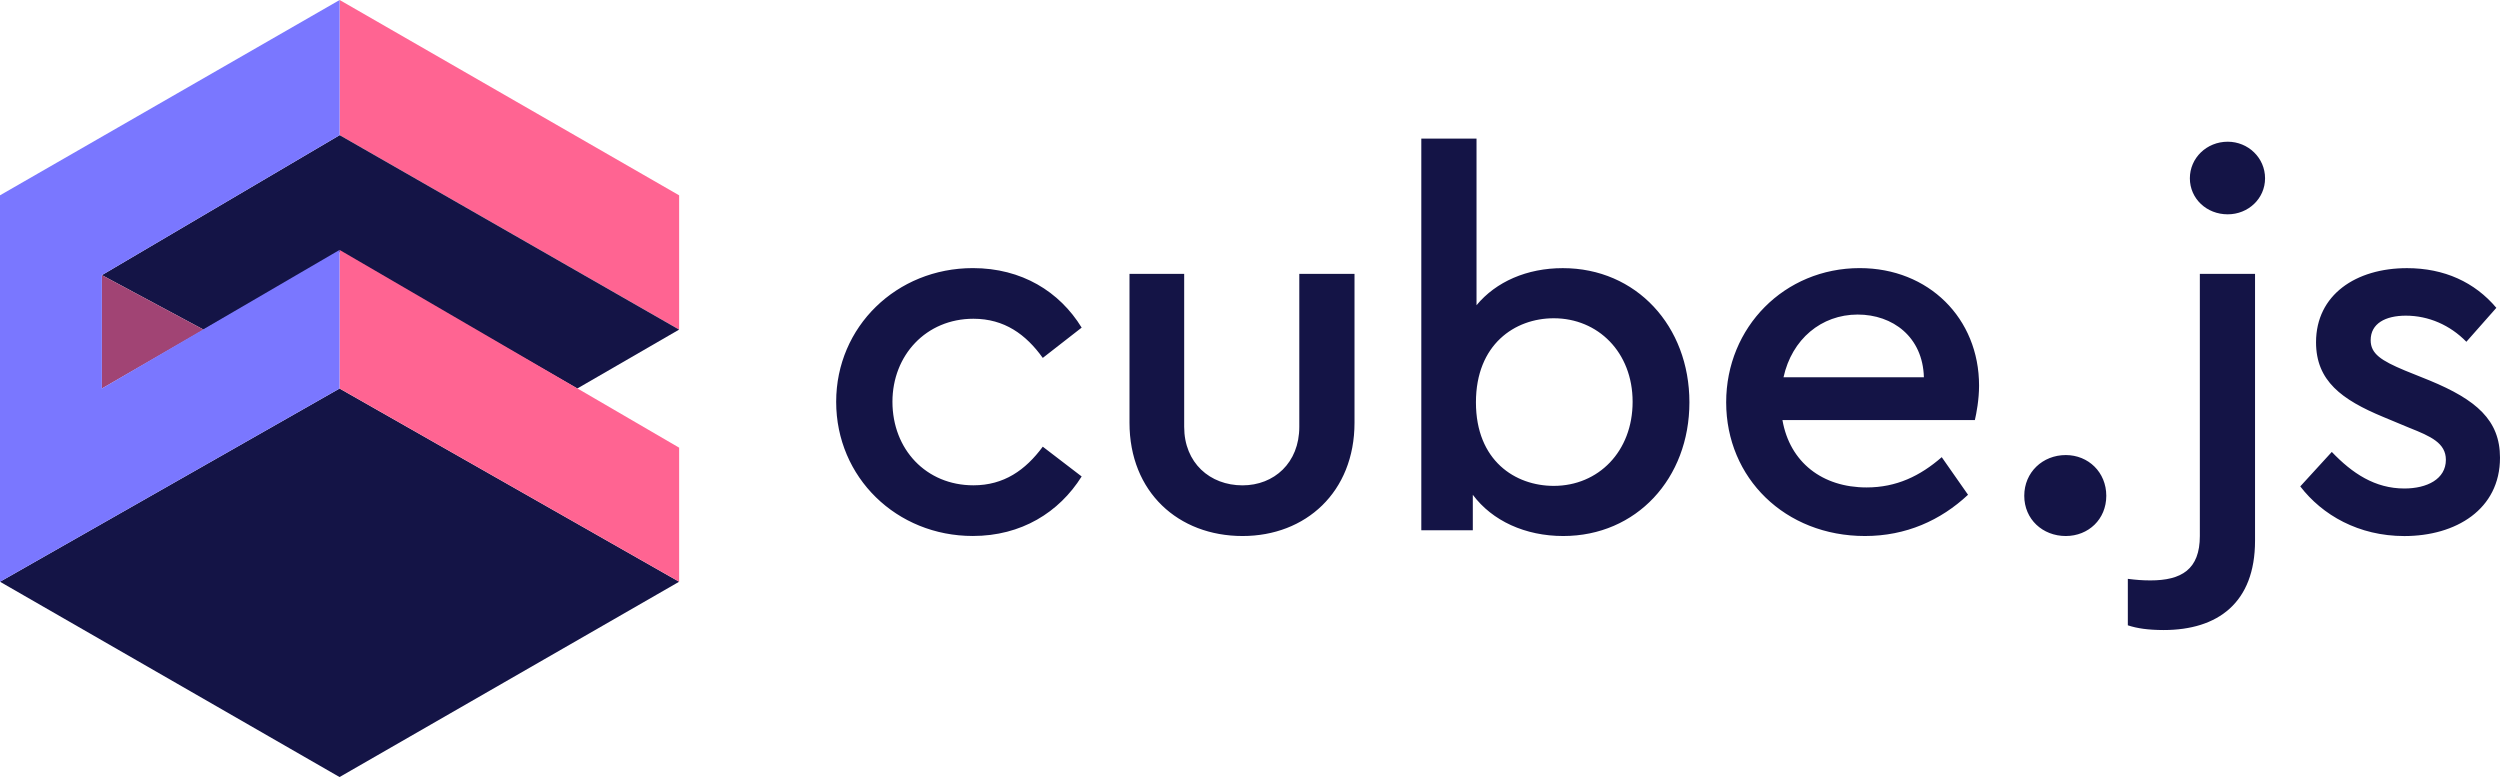
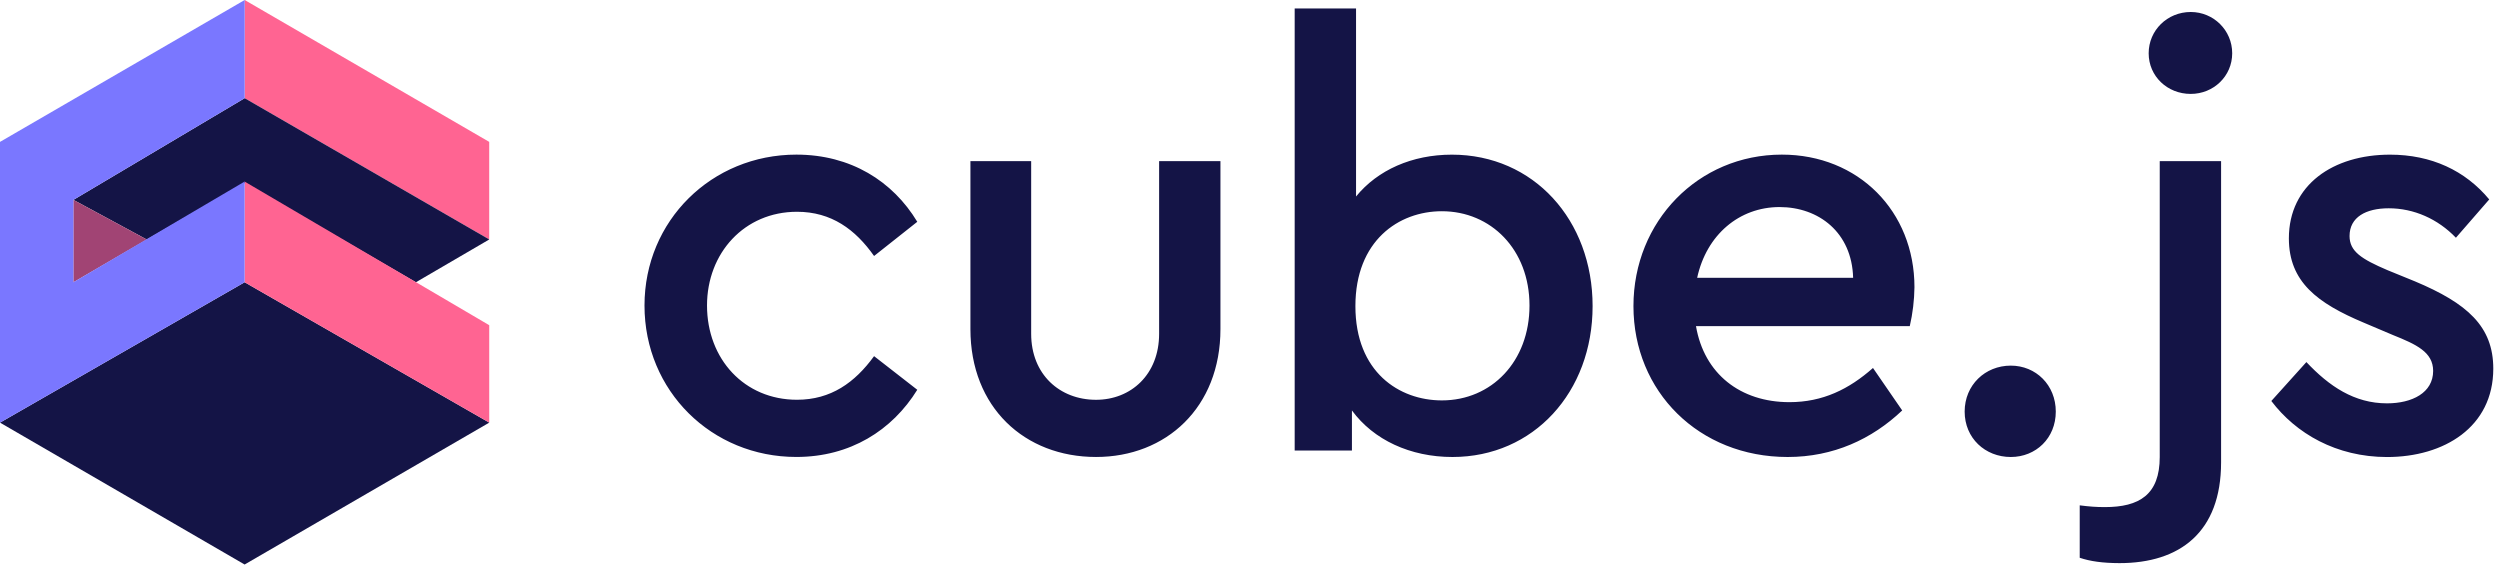
- <svg xmlns="http://www.w3.org/2000/svg" width="128" height="40" fill="none">
-   <path d="M34.77 10L17.39 0v6.92l17.382 9.956V10z" fill="#FF6492" />
-   <path d="M34.77 16.876l-5.214 3.016-12.17-6.989-6.955 3.979-5.215-2.796L17.389 6.92l17.382 9.957z" fill="#141446" />
-   <path d="M10.431 16.882l-5.215-2.796v5.806l5.215-3.01z" fill="#A14474" />
-   <path d="M0 29.785l17.385-9.892 17.386 9.892-17.386 10L0 29.785z" fill="#141446" />
-   <path d="M34.77 22.92L17.386 12.795v7.096l17.386 9.893v-6.866z" fill="#FF6492" />
-   <path d="M5.216 19.892v-5.806l12.173-7.167V0L0 10v19.785l17.385-9.893v-7.096l-12.17 7.096z" fill="#7A77FF" />
-   <path d="M42.812 20.572c0-3.85 3.096-6.845 6.998-6.845 2.503 0 4.44 1.203 5.571 3.047l-1.991 1.551c-.862-1.203-1.965-2.005-3.552-2.005-2.423 0-4.145 1.872-4.145 4.25 0 2.433 1.722 4.278 4.145 4.278 1.56 0 2.664-.775 3.552-1.978l1.991 1.525c-1.157 1.844-3.096 3.047-5.571 3.047-3.902.002-6.998-2.994-6.998-6.87zm15.018 1.07v-7.62h2.8v7.834c0 1.844 1.317 2.994 2.987 2.994 1.615 0 2.907-1.15 2.907-2.994v-7.834h2.827v7.62c0 3.557-2.503 5.802-5.732 5.802-3.285 0-5.789-2.245-5.789-5.802zm28.668-1.043c0 3.903-2.719 6.845-6.46 6.845-1.939 0-3.635-.774-4.63-2.111v1.818h-2.637V7.097h2.827v8.53c.996-1.204 2.584-1.898 4.414-1.898 3.767-.002 6.486 2.966 6.486 6.87zm-2.908-.026c0-2.541-1.776-4.278-4.038-4.278-1.991 0-3.984 1.338-3.984 4.305 0 2.994 2.019 4.277 3.984 4.277 2.288 0 4.038-1.764 4.038-4.304zm17.523.936h-9.852c.378 2.165 2.046 3.448 4.306 3.448 1.535 0 2.745-.588 3.85-1.55l1.346 1.925c-1.4 1.31-3.177 2.112-5.276 2.112-4.09 0-7.107-2.968-7.107-6.846 0-3.85 2.988-6.871 6.838-6.871 3.526 0 6.11 2.567 6.11 6.015 0 .723-.135 1.42-.215 1.767zm-9.797-2.194h7.187c-.055-2.06-1.588-3.21-3.392-3.21-1.858.003-3.365 1.258-3.795 3.21zm12.326 6.069c0-1.203.943-2.085 2.126-2.085 1.157 0 2.074.882 2.074 2.085 0 1.204-.915 2.06-2.074 2.06-1.183 0-2.126-.856-2.126-2.06zm5.303 6.633v-2.38c.43.054.753.08 1.157.08 1.587 0 2.53-.56 2.53-2.273V14.022h2.826v13.664c0 3.18-1.91 4.572-4.683 4.572-.78-.002-1.346-.082-1.83-.242zm3.176-22.889c0-1.041.862-1.872 1.939-1.872 1.049 0 1.911.829 1.911 1.872 0 1.042-.862 1.845-1.911 1.845-1.077.002-1.939-.8-1.939-1.845zm5.652 15.776l1.615-1.765c1.049 1.096 2.208 1.872 3.715 1.872 1.158 0 2.126-.48 2.126-1.47 0-.857-.78-1.204-1.856-1.631l-1.347-.561c-2.125-.882-3.445-1.844-3.445-3.824 0-2.433 2.045-3.796 4.657-3.796 1.911 0 3.472.722 4.575 2.032l-1.535 1.738c-.834-.856-1.939-1.337-3.096-1.337-1.049 0-1.804.4-1.804 1.257 0 .695.538 1.042 1.75 1.55l1.265.51c2.395.99 3.607 2.031 3.607 3.957 0 2.647-2.26 4.01-4.899 4.01-2.34-.002-4.197-1.072-5.328-2.543z" fill="#141446" />
+ <svg xmlns="http://www.w3.org/2000/svg" fill="none" viewBox="0 0 124 28">
+   <defs />
+   <path fill="#FF6492" d="M24.266 7.038L12.135 0v4.87l12.13 7.007v-4.84z" />
+   <path fill="#141446" d="M24.267 11.877L20.628 14l-8.494-4.919-4.853 2.8-3.64-1.967 8.495-5.044 12.131 7.007z" />
+   <path fill="#A14474" d="M7.28 11.881L3.64 9.914V14l3.64-2.119z" />
+   <path fill="#141446" d="M0 20.962L12.133 14l12.134 6.962L12.133 28 0 20.962z" />
+   <path fill="#FF6492" d="M24.266 16.13L12.133 9.005V14l12.133 6.962V16.13z" />
+   <path fill="#7A77FF" d="M3.64 14V9.914l8.496-5.044V0L0 7.038v13.924L12.133 14V9.005L3.64 14z" />
+   <path fill="#141446" d="M31.967 15.154c0-4.21 3.333-7.485 7.533-7.485 2.695 0 4.78 1.316 5.997 3.332l-2.143 1.696c-.928-1.316-2.115-2.193-3.824-2.193-2.608 0-4.462 2.046-4.462 4.648 0 2.66 1.854 4.676 4.462 4.676 1.68 0 2.868-.847 3.824-2.163l2.143 1.668c-1.246 2.016-3.333 3.332-5.997 3.332-4.2.002-7.533-3.274-7.533-7.511zM48.133 16.323V7.992h3.013v8.565c0 2.016 1.418 3.273 3.216 3.273 1.738 0 3.13-1.257 3.13-3.273V7.992h3.042v8.331c0 3.889-2.695 6.343-6.17 6.343-3.536 0-6.231-2.454-6.231-6.343zM78.993 15.182c0 4.268-2.926 7.485-6.953 7.485-2.087 0-3.913-.847-4.984-2.309v1.988h-2.84V.42h3.044v9.326c1.072-1.316 2.781-2.075 4.751-2.075 4.056-.002 6.982 3.243 6.982 7.511zm-3.13-.028c0-2.778-1.912-4.677-4.347-4.677-2.143 0-4.288 1.462-4.288 4.707 0 3.273 2.173 4.676 4.288 4.676 2.464 0 4.347-1.928 4.347-4.706zM94.725 16.177H84.121c.406 2.368 2.202 3.77 4.635 3.77 1.652 0 2.954-.643 4.144-1.695l1.449 2.106c-1.508 1.431-3.42 2.309-5.68 2.309-4.403 0-7.65-3.245-7.65-7.485 0-4.21 3.217-7.513 7.36-7.513 3.796 0 6.578 2.806 6.578 6.577a9.16 9.16 0 01-.232 1.931zm-10.546-2.398h7.736c-.058-2.252-1.708-3.509-3.65-3.509-2 .002-3.623 1.375-4.086 3.509zM97.447 20.415c0-1.316 1.015-2.28 2.288-2.28 1.246 0 2.232.964 2.232 2.28 0 1.315-.984 2.252-2.231 2.252-1.274 0-2.289-.937-2.289-2.252zM103.154 27.666v-2.601c.463.059.811.087 1.246.087 1.709 0 2.723-.613 2.723-2.485V7.992h3.043v14.939c0 3.478-2.057 5-5.041 5-.84-.003-1.449-.09-1.971-.265zm3.42-25.024c0-1.14.927-2.047 2.087-2.047 1.129 0 2.056.905 2.056 2.047 0 1.139-.927 2.016-2.056 2.016-1.16.002-2.087-.875-2.087-2.016zM112.658 19.889l1.739-1.93c1.129 1.199 2.377 2.047 3.999 2.047 1.246 0 2.288-.525 2.288-1.608 0-.936-.839-1.316-1.998-1.782l-1.449-.614c-2.289-.964-3.709-2.016-3.709-4.18 0-2.66 2.201-4.151 5.013-4.151 2.057 0 3.737.79 4.925 2.221l-1.653 1.9c-.897-.935-2.087-1.461-3.332-1.461-1.13 0-1.943.439-1.943 1.375 0 .759.58 1.139 1.884 1.695l1.363.556c2.578 1.083 3.882 2.222 3.882 4.328 0 2.893-2.433 4.384-5.273 4.384-2.52-.002-4.518-1.172-5.736-2.78z" />
</svg>
